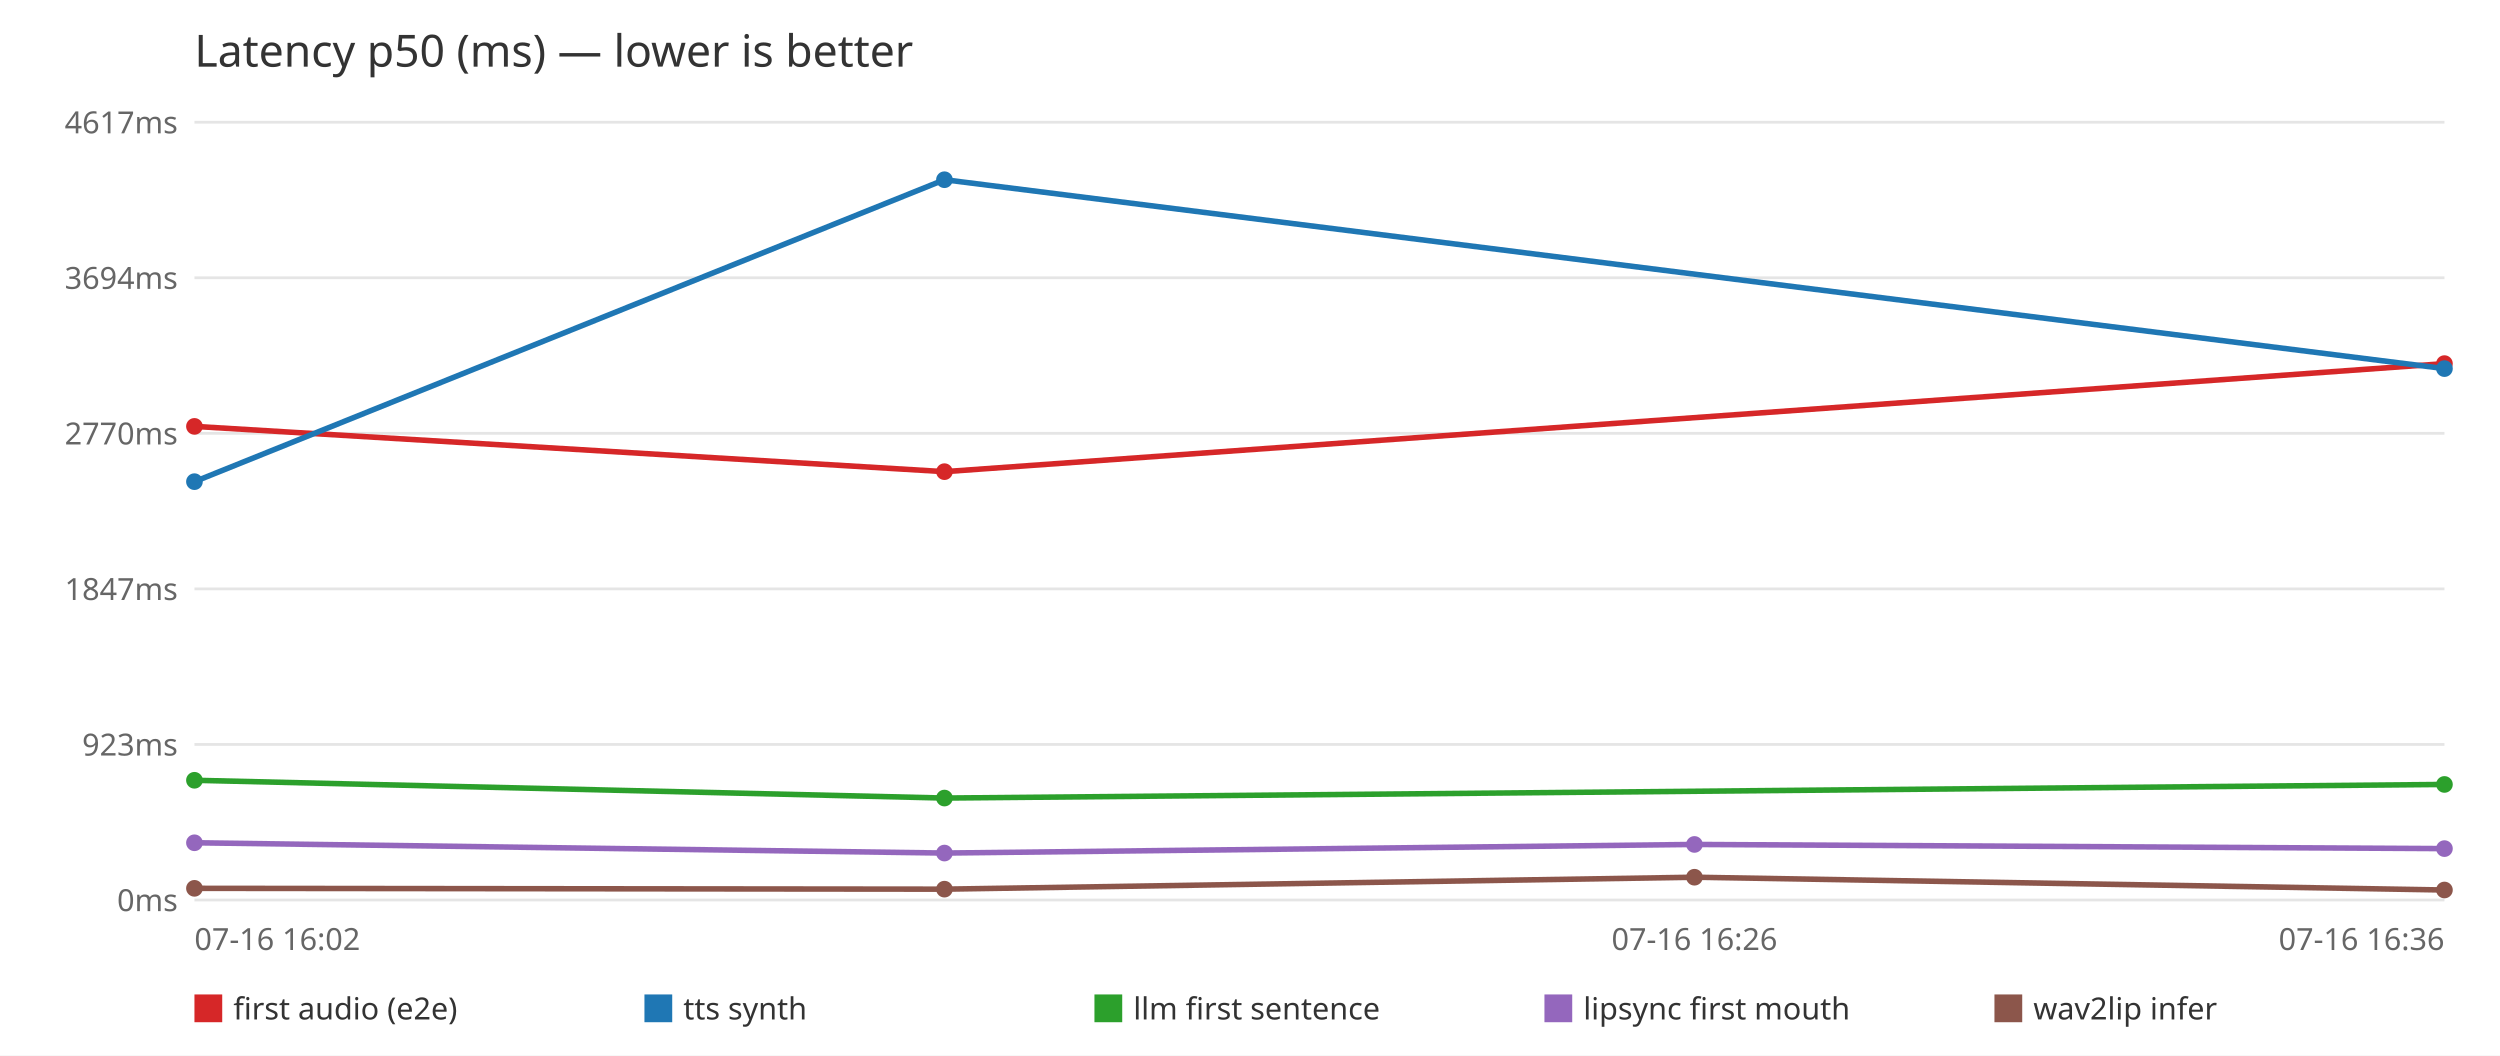
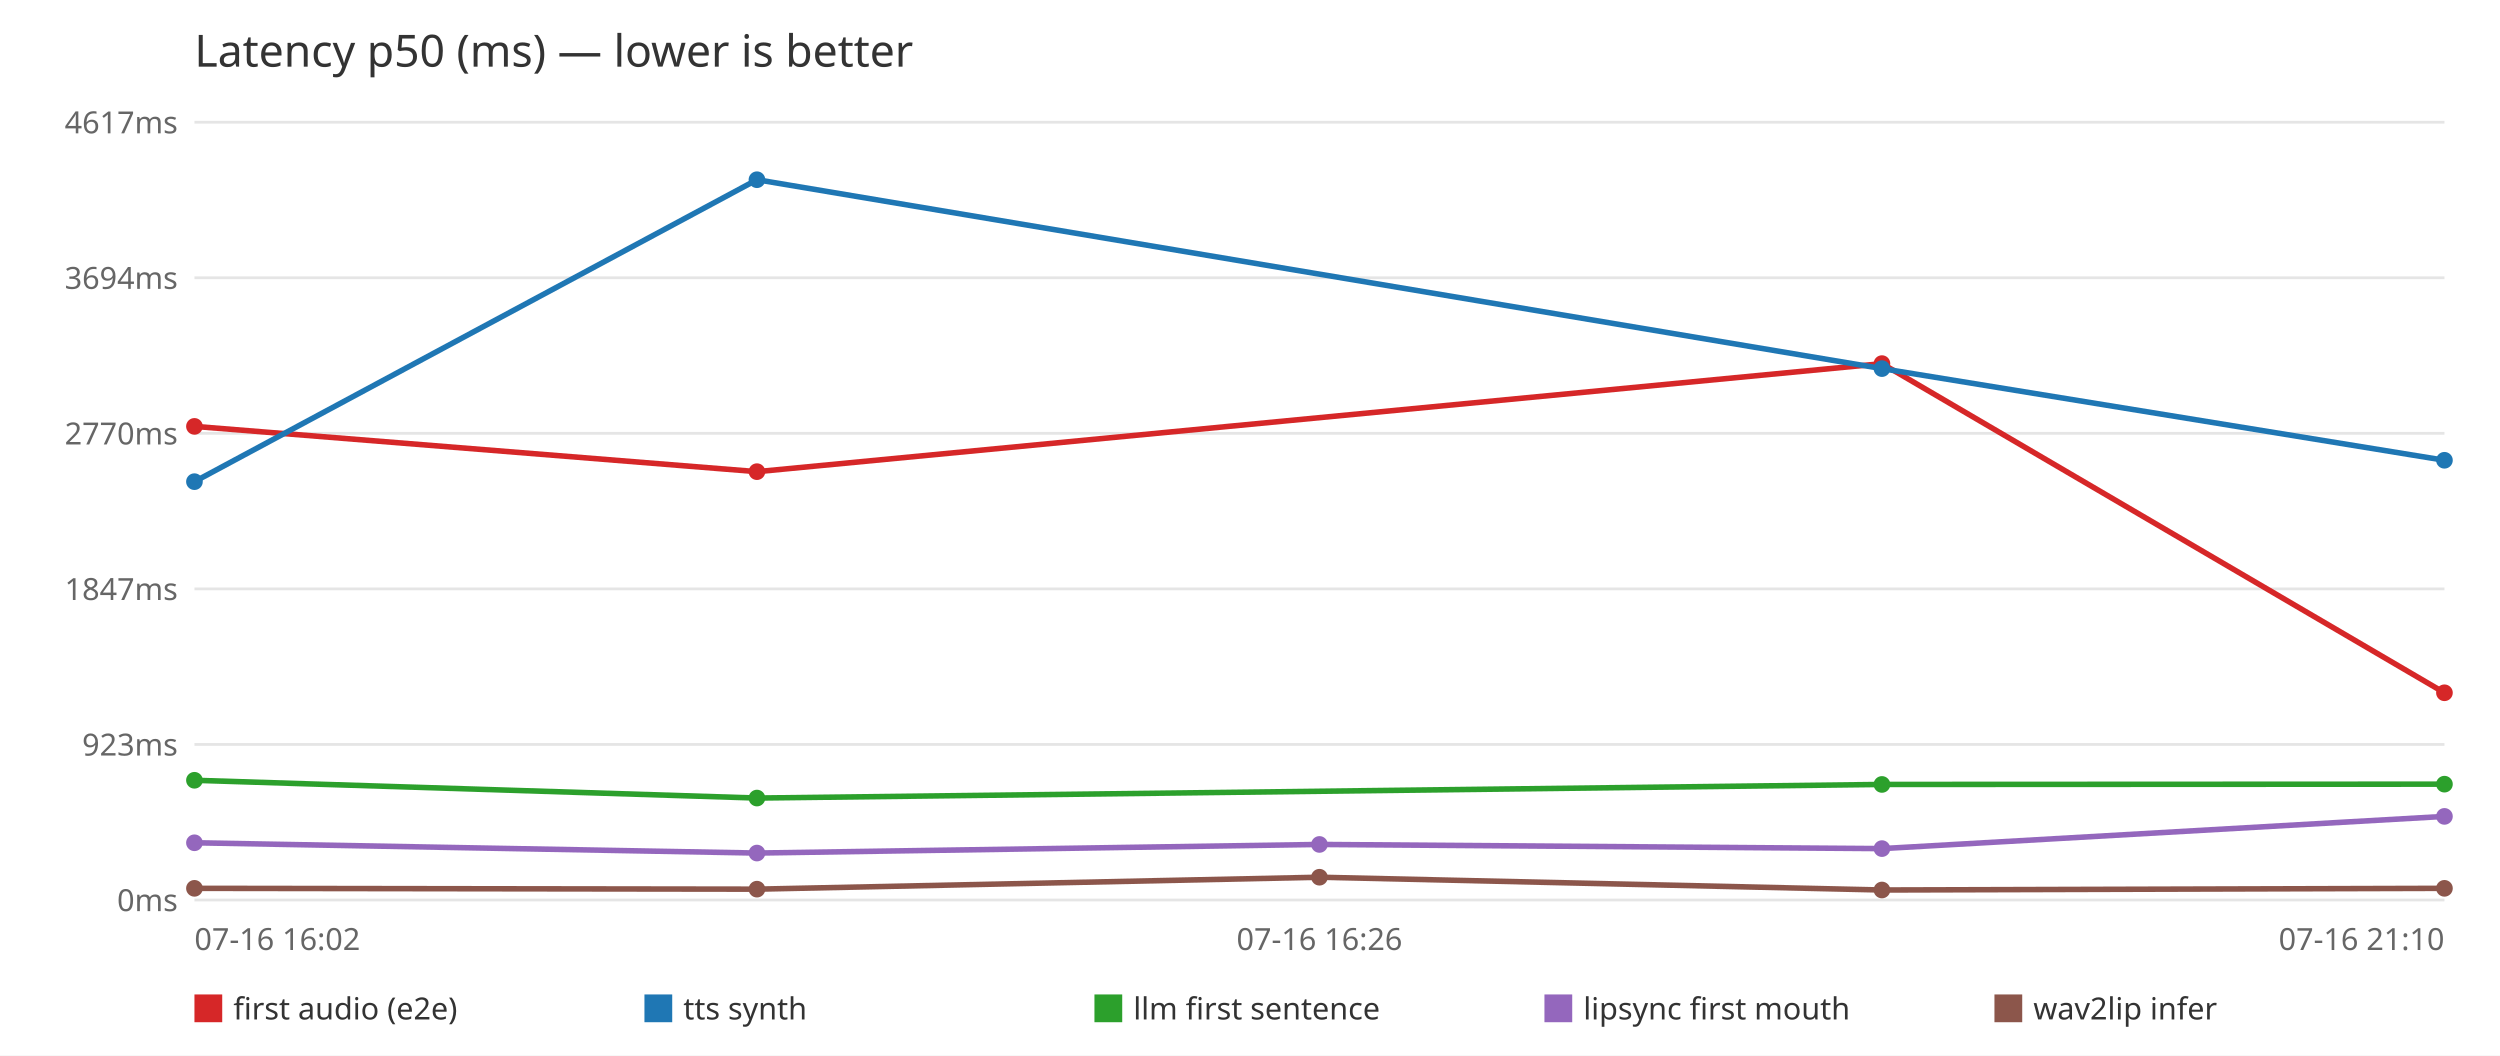
<svg xmlns="http://www.w3.org/2000/svg" width="900" height="380" viewBox="0 0 900 380" font-family="sans-serif">
  <rect width="900" height="380" fill="white" />
  <text x="70" y="24" font-size="16" fill="#333">Latency p50 (ms) — lower is better</text>
  <line x1="70" y1="324.0" x2="880" y2="324.0" stroke="#e5e5e5" />
  <text x="64" y="328.0" font-size="11" fill="#666" text-anchor="end">0ms</text>
  <line x1="70" y1="268.0" x2="880" y2="268.0" stroke="#e5e5e5" />
  <text x="64" y="272.0" font-size="11" fill="#666" text-anchor="end">923ms</text>
  <line x1="70" y1="212.0" x2="880" y2="212.0" stroke="#e5e5e5" />
  <text x="64" y="216.0" font-size="11" fill="#666" text-anchor="end">1847ms</text>
  <line x1="70" y1="156.0" x2="880" y2="156.0" stroke="#e5e5e5" />
  <text x="64" y="160.0" font-size="11" fill="#666" text-anchor="end">2770ms</text>
  <line x1="70" y1="100.0" x2="880" y2="100.0" stroke="#e5e5e5" />
  <text x="64" y="104.0" font-size="11" fill="#666" text-anchor="end">3694ms</text>
  <line x1="70" y1="44.0" x2="880" y2="44.0" stroke="#e5e5e5" />
  <text x="64" y="48.0" font-size="11" fill="#666" text-anchor="end">4617ms</text>
  <text x="70.0" y="342" font-size="11" fill="#666" text-anchor="start">07-16 16:02</text>
-   <text x="610.0" y="342" font-size="11" fill="#666" text-anchor="middle">07-16 16:26</text>
-   <text x="880.0" y="342" font-size="11" fill="#666" text-anchor="end">07-16 16:36</text>
-   <polyline points="70.0,153.5 340.0,169.8 880.0,130.9" fill="none" stroke="#d62728" stroke-width="2" />
+   <text x="475.0" y="342" font-size="11" fill="#666" text-anchor="middle">07-16 16:26</text>
+   <text x="880.0" y="342" font-size="11" fill="#666" text-anchor="end">07-16 21:10</text>
+   <polyline points="70.0,153.5 272.5,169.8 677.5,130.9 880.0,249.4" fill="none" stroke="#d62728" stroke-width="2" />
  <circle cx="70.0" cy="153.5" r="3" fill="#d62728" />
-   <circle cx="340.0" cy="169.8" r="3" fill="#d62728" />
-   <circle cx="880.0" cy="130.9" r="3" fill="#d62728" />
+   <circle cx="272.5" cy="169.8" r="3" fill="#d62728" />
+   <circle cx="677.5" cy="130.9" r="3" fill="#d62728" />
+   <circle cx="880.0" cy="249.4" r="3" fill="#d62728" />
  <rect x="70.0" y="358" width="10" height="10" fill="#d62728" />
  <text x="84.0" y="367" font-size="11" fill="#333">first audio (e2e)</text>
-   <polyline points="70.0,173.4 340.0,64.7 880.0,132.7" fill="none" stroke="#1f77b4" stroke-width="2" />
+   <polyline points="70.0,173.4 272.5,64.7 677.5,132.7 880.0,165.7" fill="none" stroke="#1f77b4" stroke-width="2" />
  <circle cx="70.0" cy="173.4" r="3" fill="#1f77b4" />
-   <circle cx="340.0" cy="64.7" r="3" fill="#1f77b4" />
-   <circle cx="880.0" cy="132.7" r="3" fill="#1f77b4" />
+   <circle cx="272.5" cy="64.7" r="3" fill="#1f77b4" />
+   <circle cx="677.5" cy="132.7" r="3" fill="#1f77b4" />
+   <circle cx="880.0" cy="165.7" r="3" fill="#1f77b4" />
  <rect x="232.0" y="358" width="10" height="10" fill="#1f77b4" />
  <text x="246.0" y="367" font-size="11" fill="#333">tts synth</text>
-   <polyline points="70.0,280.9 340.0,287.3 880.0,282.4" fill="none" stroke="#2ca02c" stroke-width="2" />
+   <polyline points="70.0,280.9 272.5,287.3 677.5,282.4 880.0,282.3" fill="none" stroke="#2ca02c" stroke-width="2" />
  <circle cx="70.0" cy="280.9" r="3" fill="#2ca02c" />
-   <circle cx="340.0" cy="287.3" r="3" fill="#2ca02c" />
-   <circle cx="880.0" cy="282.4" r="3" fill="#2ca02c" />
+   <circle cx="272.5" cy="287.3" r="3" fill="#2ca02c" />
+   <circle cx="677.5" cy="282.4" r="3" fill="#2ca02c" />
+   <circle cx="880.0" cy="282.3" r="3" fill="#2ca02c" />
  <rect x="394.0" y="358" width="10" height="10" fill="#2ca02c" />
  <text x="408.0" y="367" font-size="11" fill="#333">llm first sentence</text>
-   <polyline points="70.0,303.4 340.0,307.1 610.0,304.0 880.0,305.5" fill="none" stroke="#9467bd" stroke-width="2" />
+   <polyline points="70.0,303.4 272.5,307.1 475.0,304.0 677.5,305.5 880.0,293.9" fill="none" stroke="#9467bd" stroke-width="2" />
  <circle cx="70.0" cy="303.4" r="3" fill="#9467bd" />
-   <circle cx="340.0" cy="307.1" r="3" fill="#9467bd" />
-   <circle cx="610.0" cy="304.0" r="3" fill="#9467bd" />
-   <circle cx="880.0" cy="305.5" r="3" fill="#9467bd" />
+   <circle cx="272.5" cy="307.1" r="3" fill="#9467bd" />
+   <circle cx="475.0" cy="304.0" r="3" fill="#9467bd" />
+   <circle cx="677.5" cy="305.5" r="3" fill="#9467bd" />
+   <circle cx="880.0" cy="293.9" r="3" fill="#9467bd" />
  <rect x="556.0" y="358" width="10" height="10" fill="#9467bd" />
  <text x="570.0" y="367" font-size="11" fill="#333">lipsync first mouth</text>
-   <polyline points="70.0,319.8 340.0,320.1 610.0,315.8 880.0,320.4" fill="none" stroke="#8c564b" stroke-width="2" />
+   <polyline points="70.0,319.8 272.5,320.1 475.0,315.8 677.5,320.4 880.0,319.8" fill="none" stroke="#8c564b" stroke-width="2" />
  <circle cx="70.0" cy="319.8" r="3" fill="#8c564b" />
-   <circle cx="340.0" cy="320.1" r="3" fill="#8c564b" />
-   <circle cx="610.0" cy="315.8" r="3" fill="#8c564b" />
-   <circle cx="880.0" cy="320.4" r="3" fill="#8c564b" />
+   <circle cx="272.5" cy="320.1" r="3" fill="#8c564b" />
+   <circle cx="475.0" cy="315.8" r="3" fill="#8c564b" />
+   <circle cx="677.5" cy="320.4" r="3" fill="#8c564b" />
+   <circle cx="880.0" cy="319.8" r="3" fill="#8c564b" />
  <rect x="718.0" y="358" width="10" height="10" fill="#8c564b" />
  <text x="732.0" y="367" font-size="11" fill="#333">wav2lip infer</text>
</svg>
